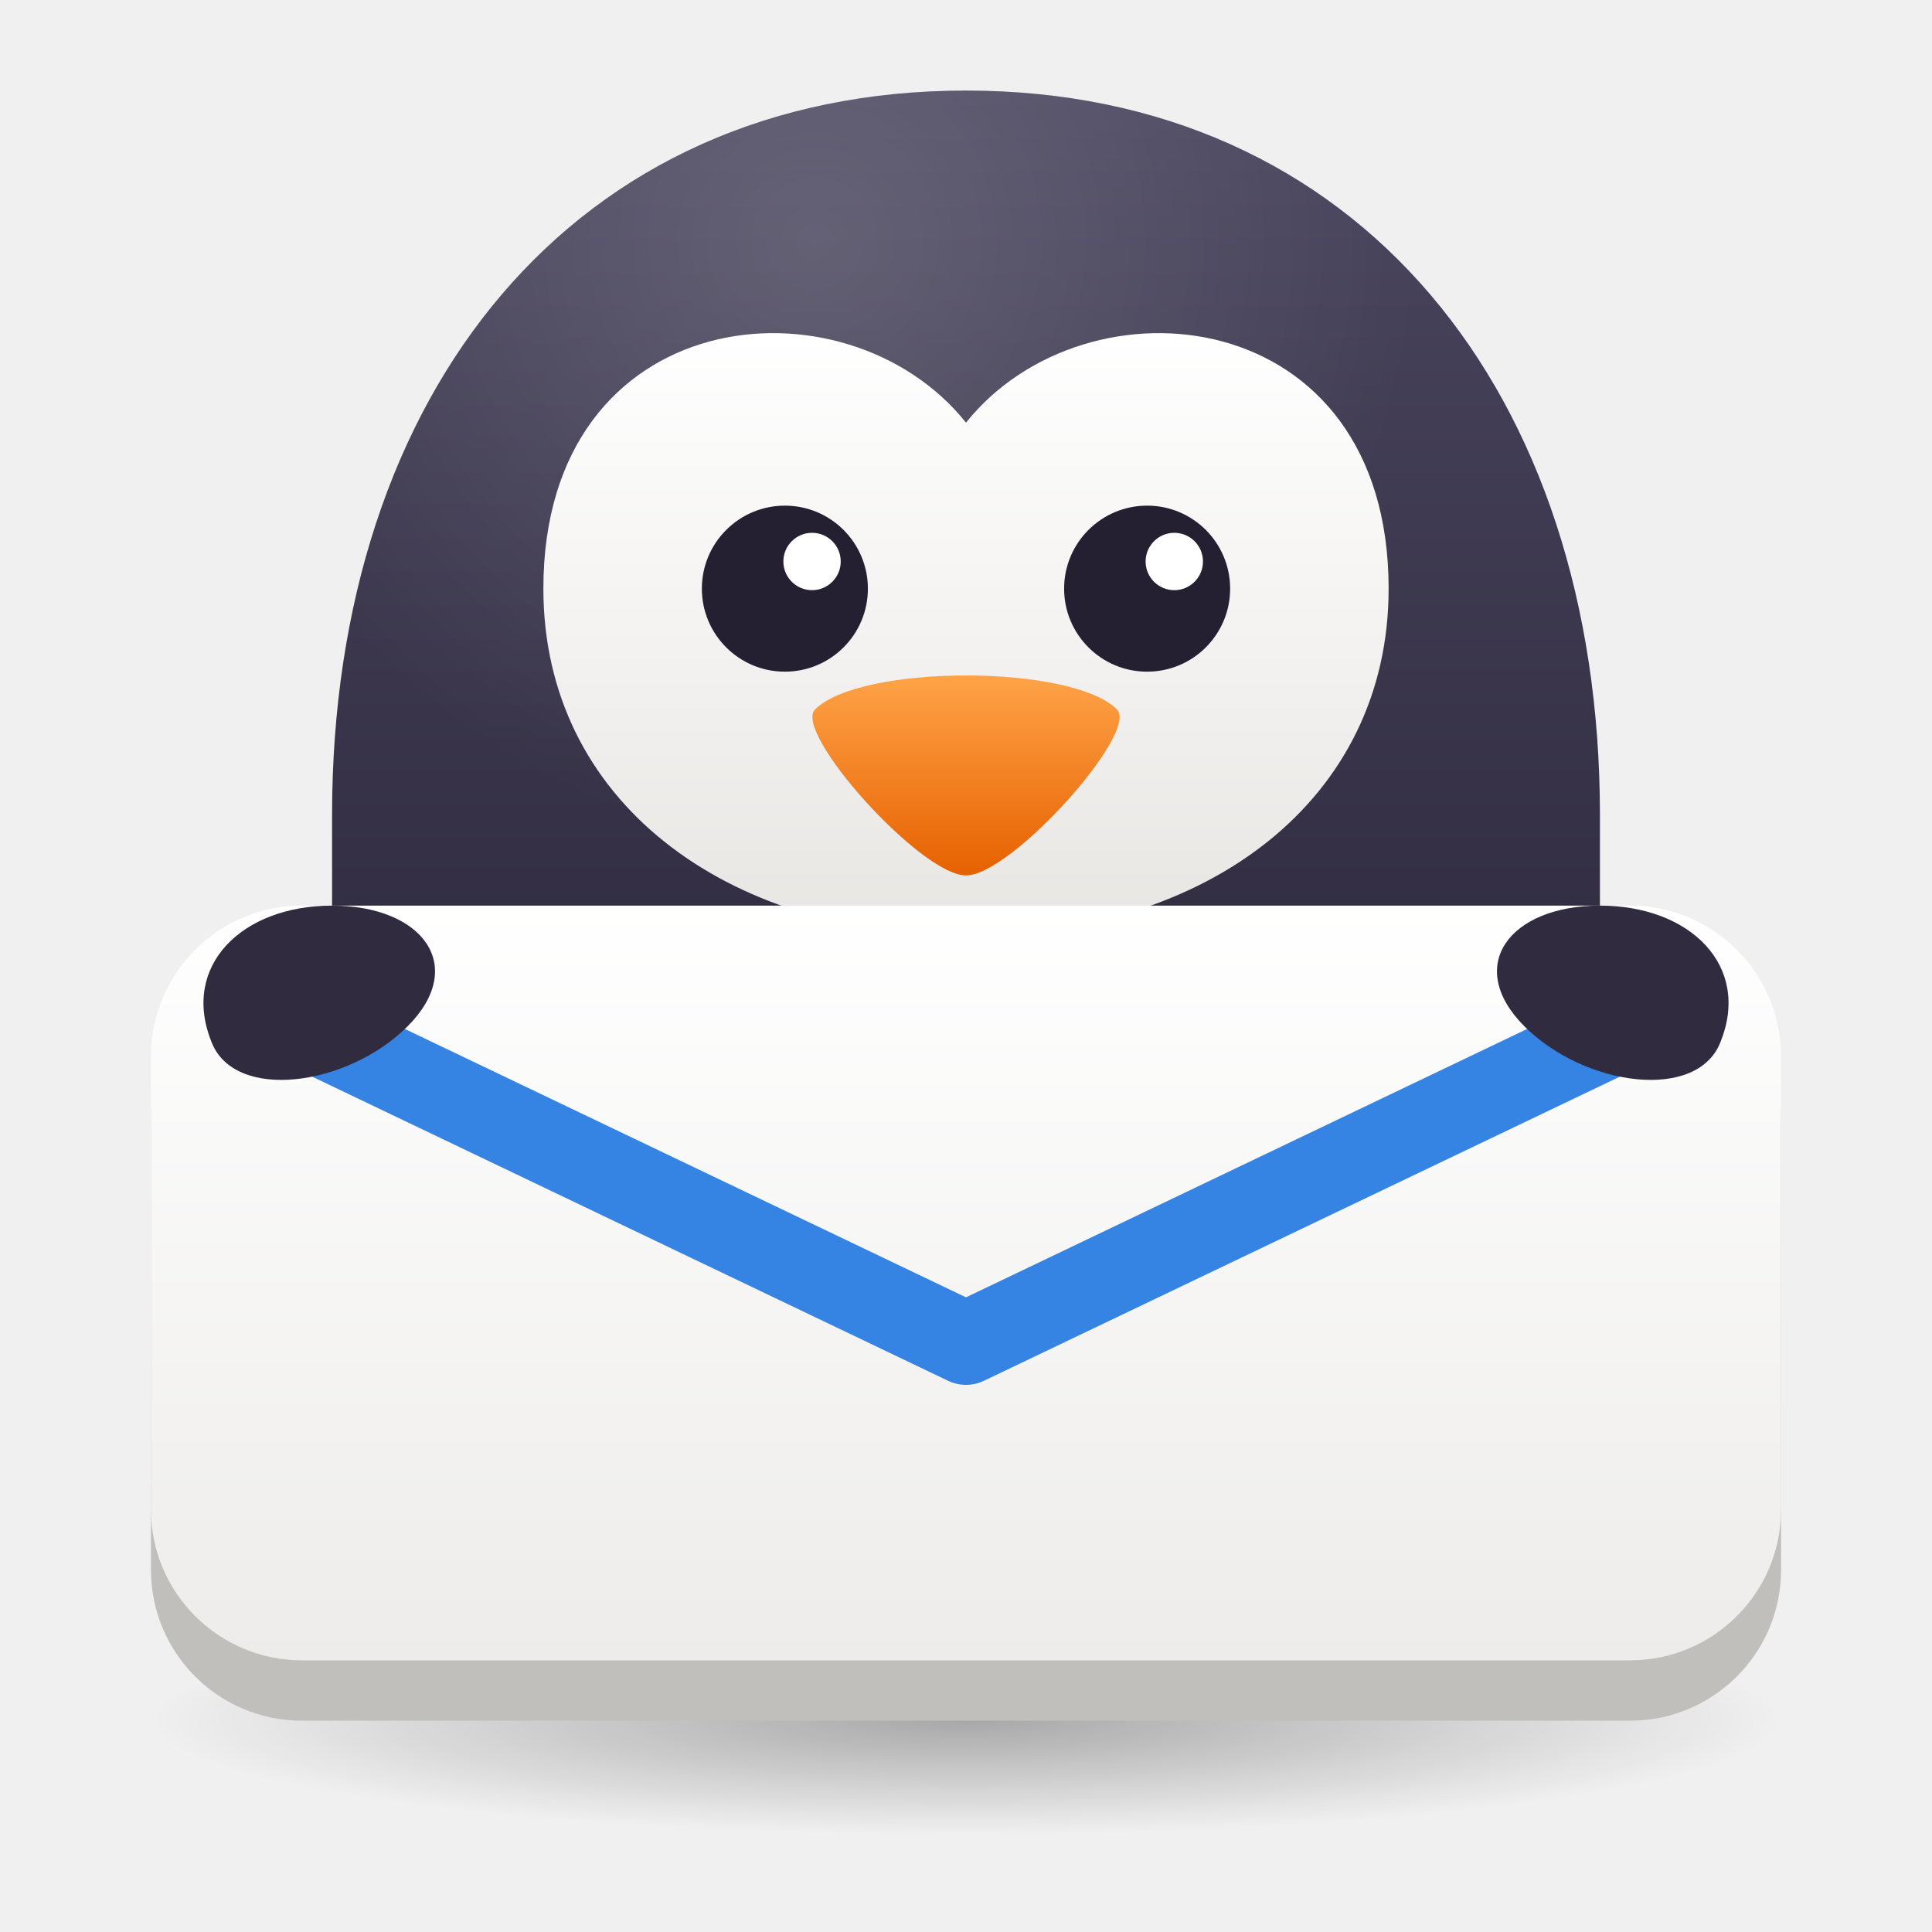
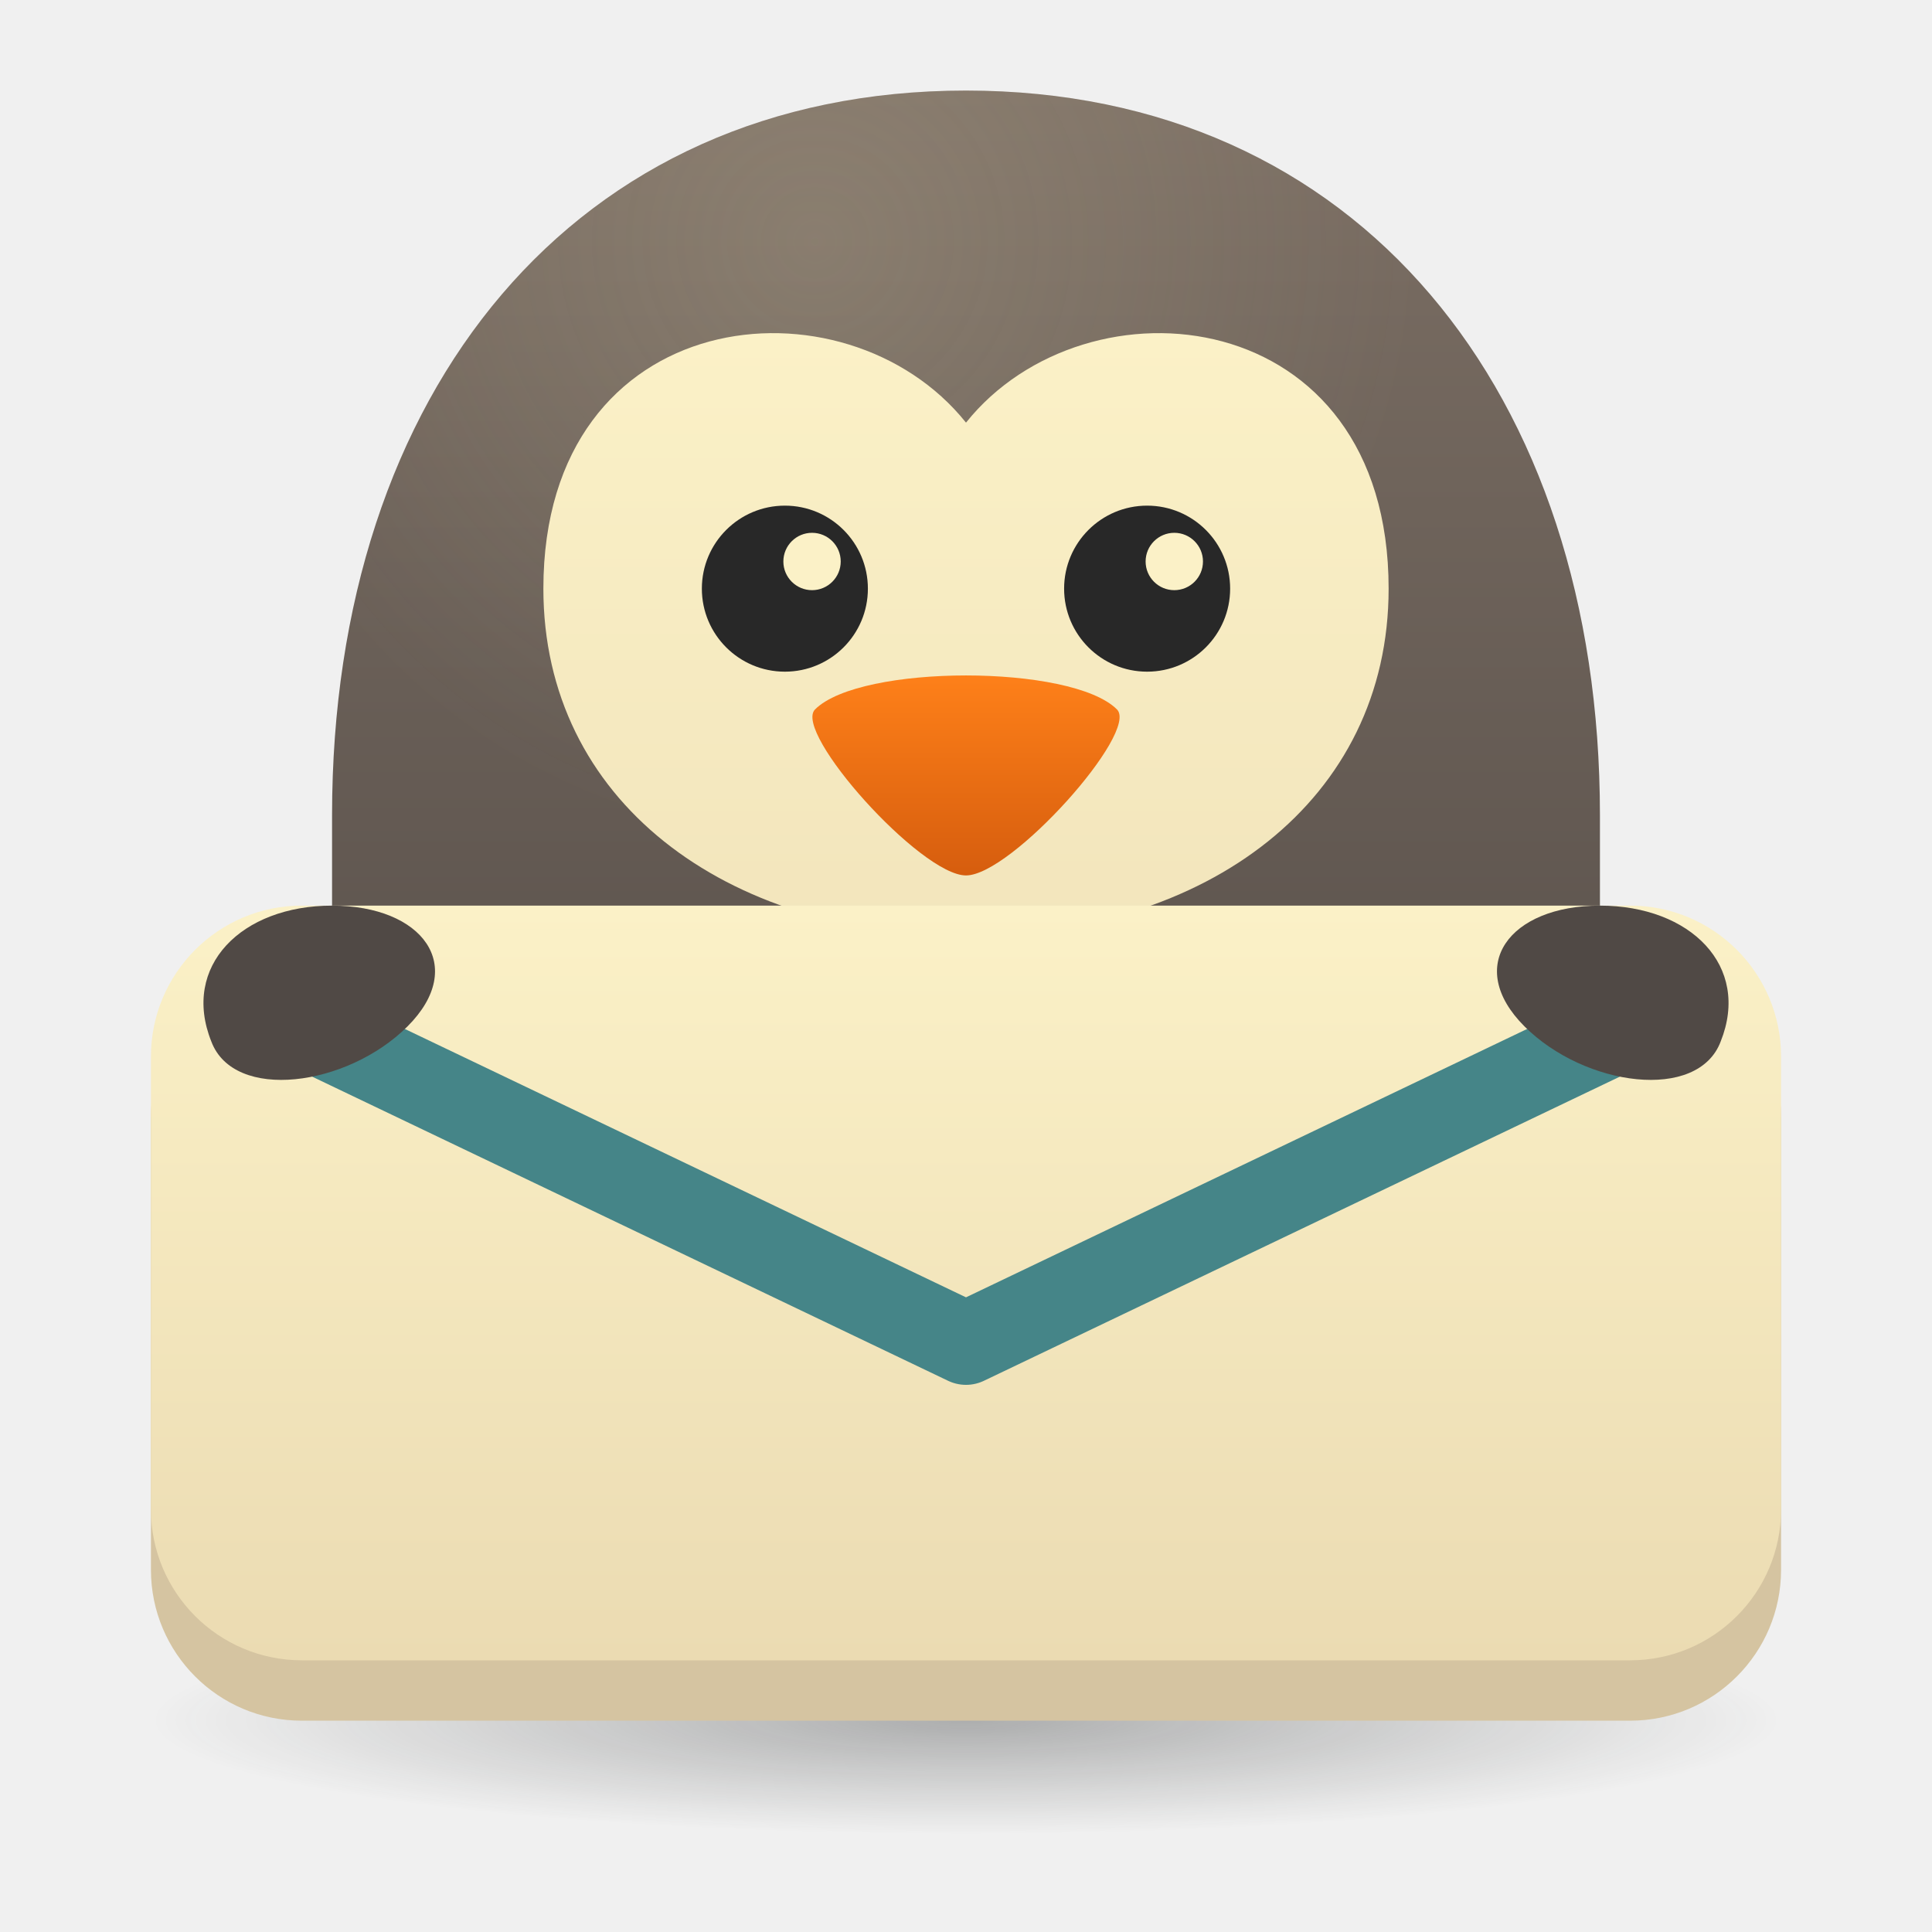
<svg xmlns="http://www.w3.org/2000/svg" width="128" height="128" viewBox="0 0 128 128">
  <defs>
    <linearGradient id="body" x1="0" y1="0" x2="0" y2="1">
-       <stop offset="0" stop-color="#4b4760" />
-       <stop offset="1" stop-color="#241f31" />
+       <stop offset="0" stop-color="#7c6f64" />
+       <stop offset="1" stop-color="#504945" />
    </linearGradient>
    <linearGradient id="paper" x1="0" y1="0" x2="0" y2="1">
-       <stop offset="0" stop-color="#ffffff" />
-       <stop offset="1" stop-color="#edecea" />
+       <stop offset="0" stop-color="#fbf1c7" />
+       <stop offset="1" stop-color="#ebdbb2" />
    </linearGradient>
    <radialGradient id="sheen" cx="54" cy="16" r="40" gradientUnits="userSpaceOnUse">
-       <stop offset="0" stop-color="#fff" stop-opacity=".16" />
-       <stop offset="1" stop-color="#fff" stop-opacity="0" />
+       <stop offset="0" stop-color="#fbf1c7" stop-opacity=".14" />
+       <stop offset="1" stop-color="#fbf1c7" stop-opacity="0" />
    </radialGradient>
    <linearGradient id="face" x1="0" y1="0" x2="0" y2="1">
-       <stop offset="0" stop-color="#ffffff" />
-       <stop offset="1" stop-color="#e8e6e3" />
+       <stop offset="0" stop-color="#fbf1c7" />
+       <stop offset="1" stop-color="#f2e5bc" />
    </linearGradient>
    <linearGradient id="beak" x1="0" y1="0" x2="0" y2="1">
-       <stop offset="0" stop-color="#ffa348" />
-       <stop offset="1" stop-color="#e66100" />
+       <stop offset="0" stop-color="#fe8019" />
+       <stop offset="1" stop-color="#d65d0e" />
    </linearGradient>
    <radialGradient id="shadow" cx="64" cy="114" r="54" gradientTransform="matrix(1 0 0 .14 0 98)" gradientUnits="userSpaceOnUse">
-       <stop offset="0" stop-color="#000" stop-opacity=".3" />
-       <stop offset="1" stop-color="#000" stop-opacity="0" />
+       <stop offset="0" stop-color="#1d2021" stop-opacity=".32" />
+       <stop offset="1" stop-color="#1d2021" stop-opacity="0" />
    </radialGradient>
  </defs>
  <ellipse cx="64" cy="114" rx="56" ry="8" fill="url(#shadow)" />
  <path d="M64 6C38 6 22 26 22 54v40h84V54C106 26 90 6 64 6z" fill="url(#body)" />
  <path d="M64 6C38 6 22 26 22 54v40h84V54C106 26 90 6 64 6z" fill="url(#sheen)" />
  <path d="M64 28c-8-10-28-8-28 11 0 14 12 23 28 23s28-9 28-23c0-19-20-21-28-11z" fill="url(#face)" />
-   <circle cx="52" cy="39" r="5.5" fill="#241f31" />
-   <circle cx="76" cy="39" r="5.5" fill="#241f31" />
-   <circle cx="53.8" cy="37.2" r="1.9" fill="#fff" />
-   <circle cx="77.8" cy="37.2" r="1.9" fill="#fff" />
+   <circle cx="52" cy="39" r="5.5" fill="#282828" />
+   <circle cx="76" cy="39" r="5.5" fill="#282828" />
+   <circle cx="53.8" cy="37.2" r="1.9" fill="#fbf1c7" />
+   <circle cx="77.8" cy="37.2" r="1.9" fill="#fbf1c7" />
  <path d="M54 47c3-3 17-3 20 0 1.5 1.5-7 11-10 11s-11.5-9.5-10-11z" fill="url(#beak)" />
-   <rect x="10" y="64" width="108" height="50" rx="10" fill="#c0bfbc" />
+   <rect x="10" y="64" width="108" height="50" rx="10" fill="#d5c4a1" />
  <rect x="10" y="60" width="108" height="50" rx="10" fill="url(#paper)" />
-   <path d="M18 67l46 22 46-22" fill="none" stroke="#3584e4" stroke-width="5.5" stroke-linecap="round" stroke-linejoin="round" />
-   <path d="M22 60c-6 0-10 4-8 9 1.5 4 9 3 13-1s1-8-5-8zM106 60c6 0 10 4 8 9-1.5 4-9 3-13-1s-1-8 5-8z" fill="#302b3f" />
+   <path d="M18 67l46 22 46-22" fill="none" stroke="#458588" stroke-width="5.5" stroke-linecap="round" stroke-linejoin="round" />
+   <path d="M22 60c-6 0-10 4-8 9 1.5 4 9 3 13-1s1-8-5-8zM106 60c6 0 10 4 8 9-1.5 4-9 3-13-1s-1-8 5-8z" fill="#504945" />
</svg>
